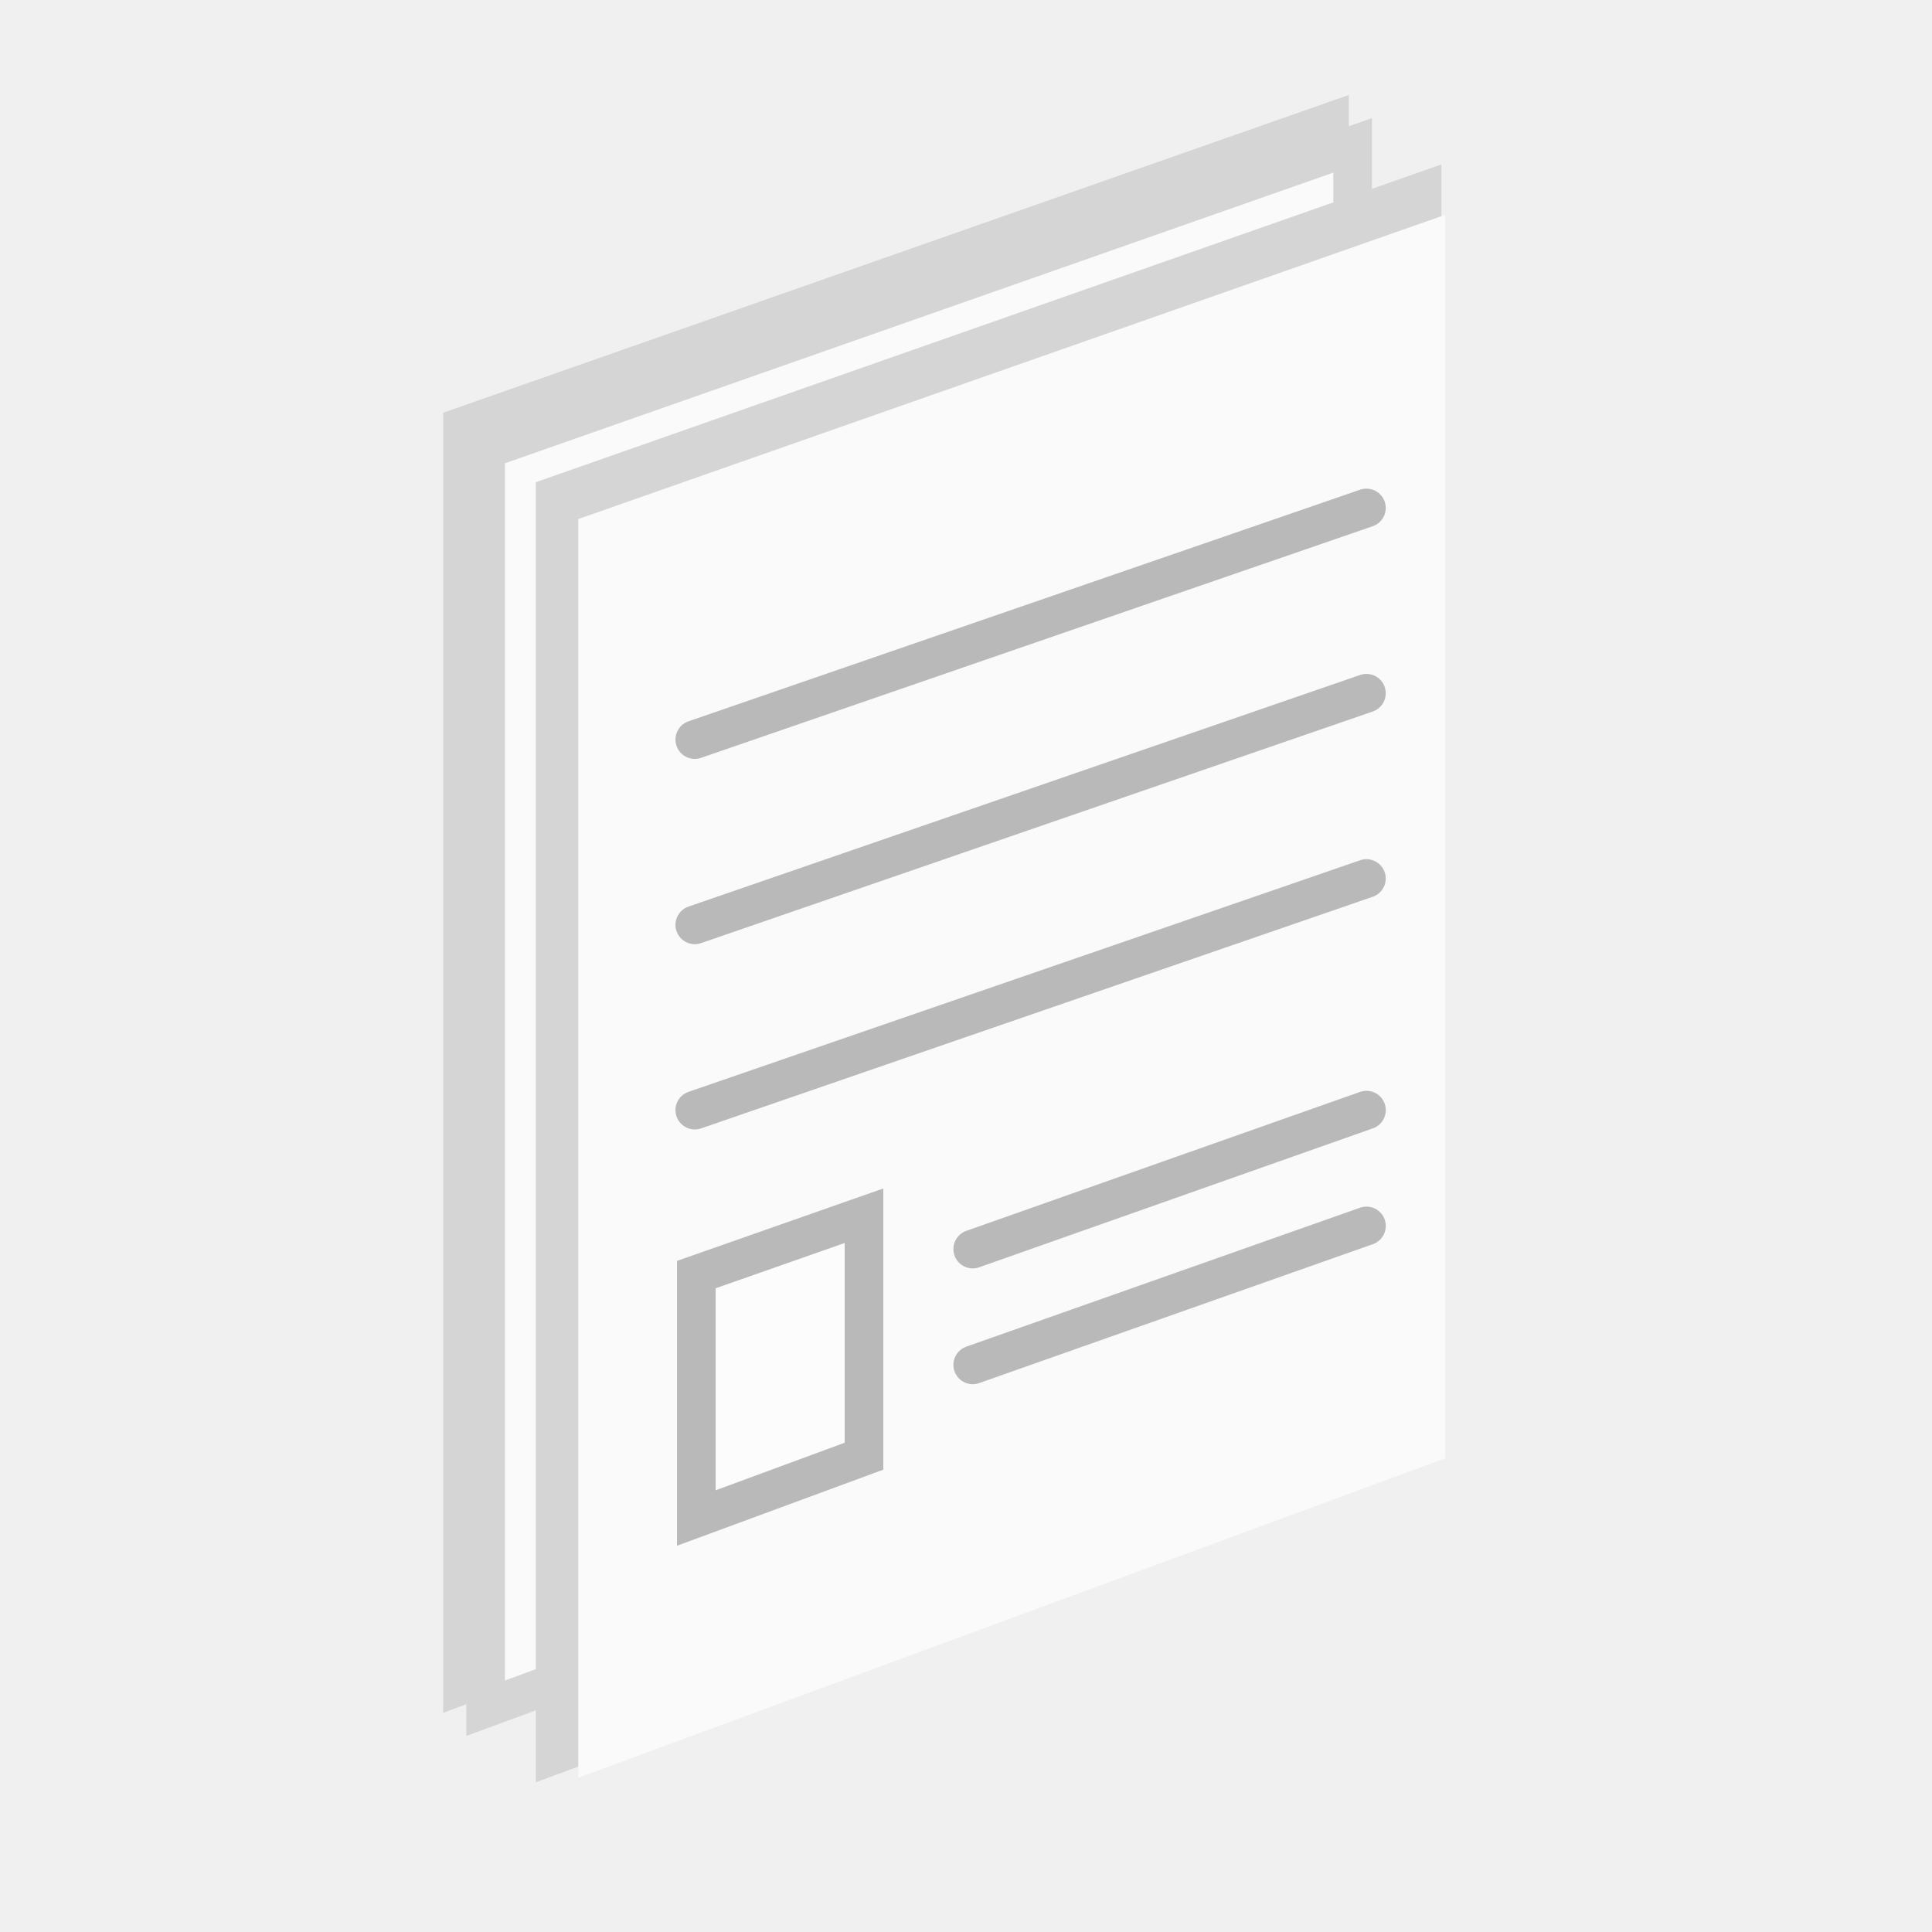
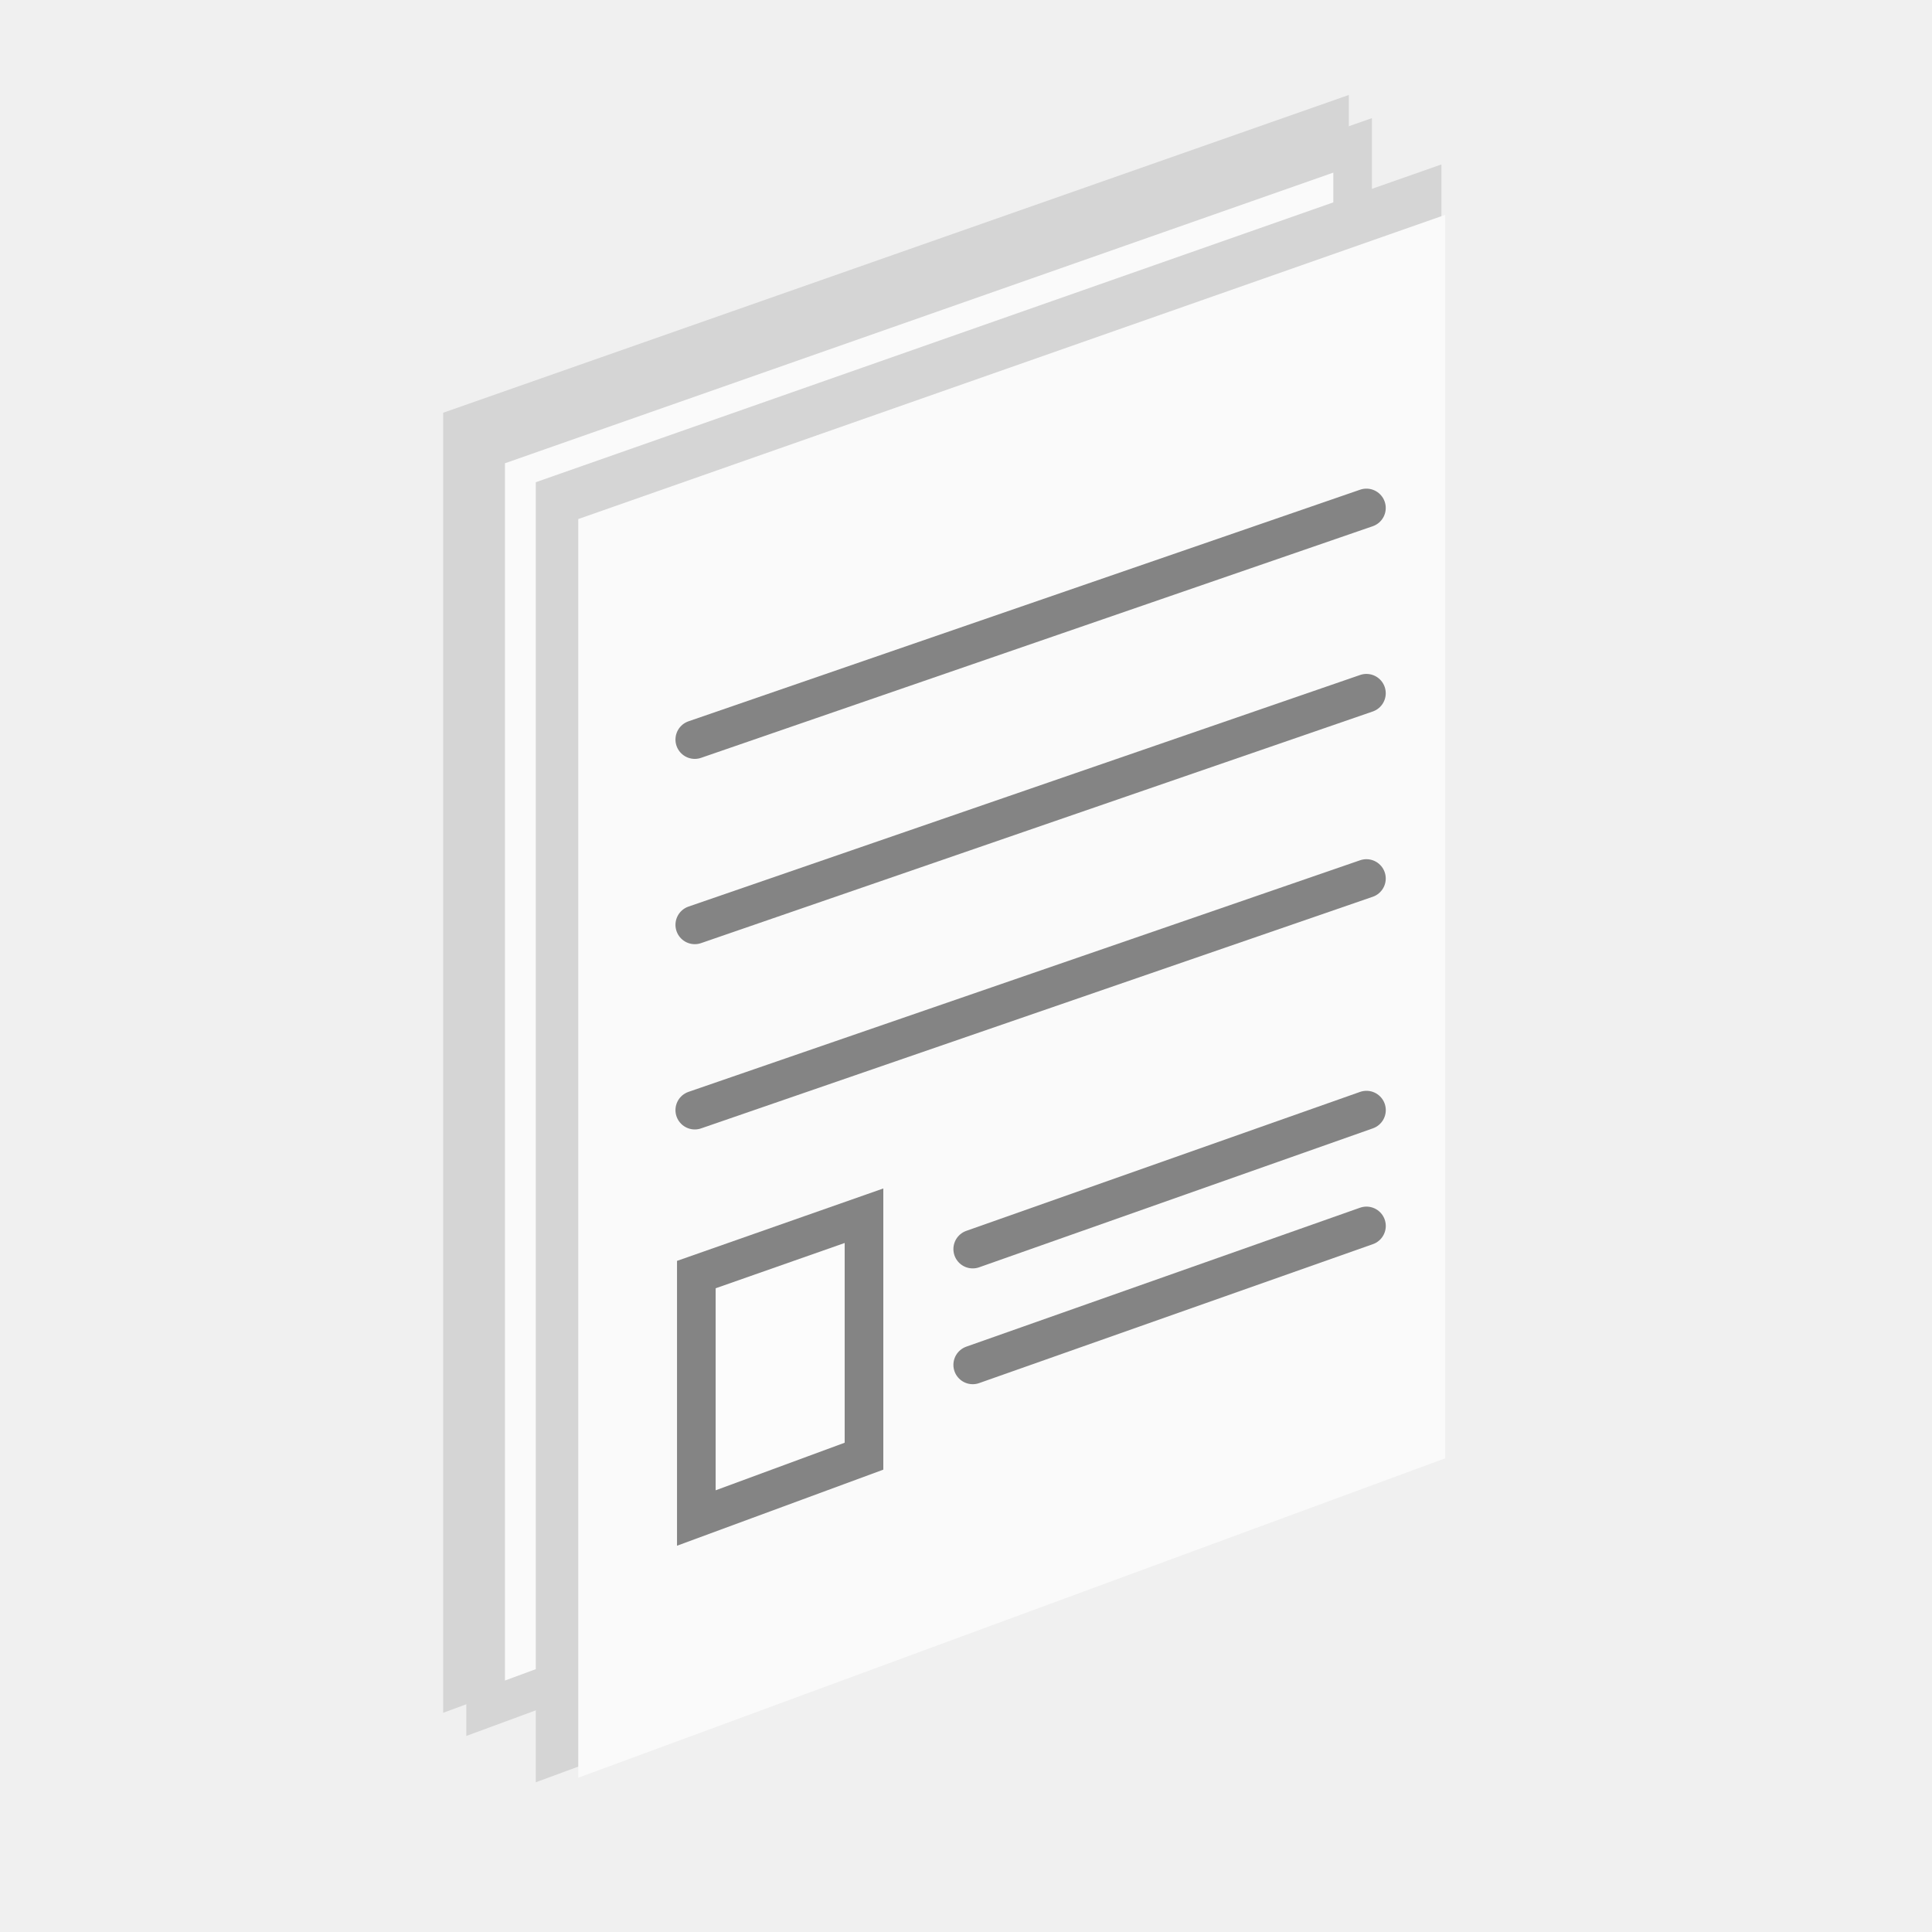
<svg xmlns="http://www.w3.org/2000/svg" width="50" height="50" viewBox="0 0 50 50">
  <defs>
    <clipPath id="clip-record-icon">
      <rect width="50" height="50" />
    </clipPath>
  </defs>
  <g id="record-icon" clip-path="url(#clip-record-icon)">
    <g id="Group_1" data-name="Group 1" transform="translate(7.5 13.318)">
      <g id="Paper-1" transform="translate(4.469 -10.155)">
        <path id="Path_2" data-name="Path 2" d="M625.469,536.718v32.574l22.438-8.267V528.845Z" transform="translate(-625.469 -528.845)" fill="#d5d5d5" stroke="#d5d5d5" stroke-width="1" />
        <path id="Path_1" data-name="Path 1" d="M625.469,536.718v32.574l22.438-8.267V528.845Z" transform="translate(-624.87 -528.246)" fill="#fafafa" stroke="#d5d5d5" stroke-width="1" />
-         <path id="Path_3" data-name="Path 3" d="M625.469,530.367v6.3l4.339-1.6v-6.223Z" transform="translate(-621.814 -499.945)" fill="#fff" stroke="#707070" stroke-width="1" opacity="0.47" />
-         <line id="Line_1" data-name="Line 1" y1="5.994" x2="17.382" transform="translate(3.615 10.582)" fill="none" stroke="#707070" stroke-linecap="round" stroke-width="1" opacity="0.47" />
-         <line id="Line_2" data-name="Line 2" y1="5.994" x2="17.382" transform="translate(3.615 15.377)" fill="none" stroke="#707070" stroke-linecap="round" stroke-width="1" opacity="0.47" />
-         <line id="Line_3" data-name="Line 3" y1="5.994" x2="17.382" transform="translate(3.615 20.173)" fill="none" stroke="#707070" stroke-linecap="round" stroke-width="1" opacity="0.47" />
-         <line id="Line_4" data-name="Line 4" y1="3.596" x2="10.19" transform="translate(10.808 26.166)" fill="none" stroke="#707070" stroke-linecap="round" stroke-width="1" opacity="0.47" />
-         <line id="Line_5" data-name="Line 5" y1="3.596" x2="10.19" transform="translate(10.808 29.163)" fill="none" stroke="#707070" stroke-linecap="round" stroke-width="1" opacity="0.47" />
+         <path id="Path_3" data-name="Path 3" d="M625.469,530.367v6.3l4.339-1.6v-6.223Z" transform="translate(-621.814 -499.945)" fill="#fff" stroke="black" stroke-width="1" opacity="0.47" />
+         <line id="Line_1" data-name="Line 1" y1="5.994" x2="17.382" transform="translate(3.615 10.582)" fill="none" stroke="black" stroke-linecap="round" stroke-width="1" opacity="0.47" />
+         <line id="Line_2" data-name="Line 2" y1="5.994" x2="17.382" transform="translate(3.615 15.377)" fill="none" stroke="black" stroke-linecap="round" stroke-width="1" opacity="0.47" />
+         <line id="Line_3" data-name="Line 3" y1="5.994" x2="17.382" transform="translate(3.615 20.173)" fill="none" stroke="black" stroke-linecap="round" stroke-width="1" opacity="0.47" />
+         <line id="Line_4" data-name="Line 4" y1="3.596" x2="10.19" transform="translate(10.808 26.166)" fill="none" stroke="black" stroke-linecap="round" stroke-width="1" opacity="0.47" />
+         <line id="Line_5" data-name="Line 5" y1="3.596" x2="10.19" transform="translate(10.808 29.163)" fill="none" stroke="black" stroke-linecap="round" stroke-width="1" opacity="0.47" />
      </g>
      <g id="Paper-1-2" data-name="Paper-1" transform="translate(6.866 -8.357)">
        <path id="Path_2-2" data-name="Path 2" d="M625.469,536.718v32.574l22.438-8.267V528.845Z" transform="translate(-625.469 -528.845)" fill="#d5d5d5" stroke="#d5d5d5" stroke-width="1" />
        <path id="Path_1-2" data-name="Path 1" d="M625.469,536.718v32.574l22.438-8.267V528.845Z" transform="translate(-624.87 -528.246)" fill="#fafafa" />
-         <path id="Path_3-2" data-name="Path 3" d="M625.469,530.367v6.3l4.339-1.6v-6.223Z" transform="translate(-621.814 -502.342)" fill="#fff" stroke="#707070" stroke-width="1" opacity="0.47" />
-         <line id="Line_1-2" data-name="Line 1" y1="5.994" x2="17.382" transform="translate(3.615 8.185)" fill="none" stroke="#707070" stroke-linecap="round" stroke-width="1" opacity="0.47" />
-         <line id="Line_2-2" data-name="Line 2" y1="5.994" x2="17.382" transform="translate(3.615 12.98)" fill="none" stroke="#707070" stroke-linecap="round" stroke-width="1" opacity="0.47" />
-         <line id="Line_3-2" data-name="Line 3" y1="5.994" x2="17.382" transform="translate(3.615 17.775)" fill="none" stroke="#707070" stroke-linecap="round" stroke-width="1" opacity="0.47" />
-         <line id="Line_4-2" data-name="Line 4" y1="3.596" x2="10.19" transform="translate(10.808 23.769)" fill="none" stroke="#707070" stroke-linecap="round" stroke-width="1" opacity="0.47" />
-         <line id="Line_5-2" data-name="Line 5" y1="3.596" x2="10.19" transform="translate(10.808 26.766)" fill="none" stroke="#707070" stroke-linecap="round" stroke-width="1" opacity="0.47" />
+         <path id="Path_3-2" data-name="Path 3" d="M625.469,530.367v6.3l4.339-1.6v-6.223Z" transform="translate(-621.814 -502.342)" fill="#fff" stroke="black" stroke-width="1" opacity="0.47" />
+         <line id="Line_1-2" data-name="Line 1" y1="5.994" x2="17.382" transform="translate(3.615 8.185)" fill="none" stroke="black" stroke-linecap="round" stroke-width="1" opacity="0.47" />
+         <line id="Line_2-2" data-name="Line 2" y1="5.994" x2="17.382" transform="translate(3.615 12.98)" fill="none" stroke="black" stroke-linecap="round" stroke-width="1" opacity="0.47" />
+         <line id="Line_3-2" data-name="Line 3" y1="5.994" x2="17.382" transform="translate(3.615 17.775)" fill="none" stroke="black" stroke-linecap="round" stroke-width="1" opacity="0.47" />
+         <line id="Line_4-2" data-name="Line 4" y1="3.596" x2="10.19" transform="translate(10.808 23.769)" fill="none" stroke="black" stroke-linecap="round" stroke-width="1" opacity="0.47" />
+         <line id="Line_5-2" data-name="Line 5" y1="3.596" x2="10.19" transform="translate(10.808 26.766)" fill="none" stroke="black" stroke-linecap="round" stroke-width="1" opacity="0.47" />
      </g>
    </g>
  </g>
</svg>
